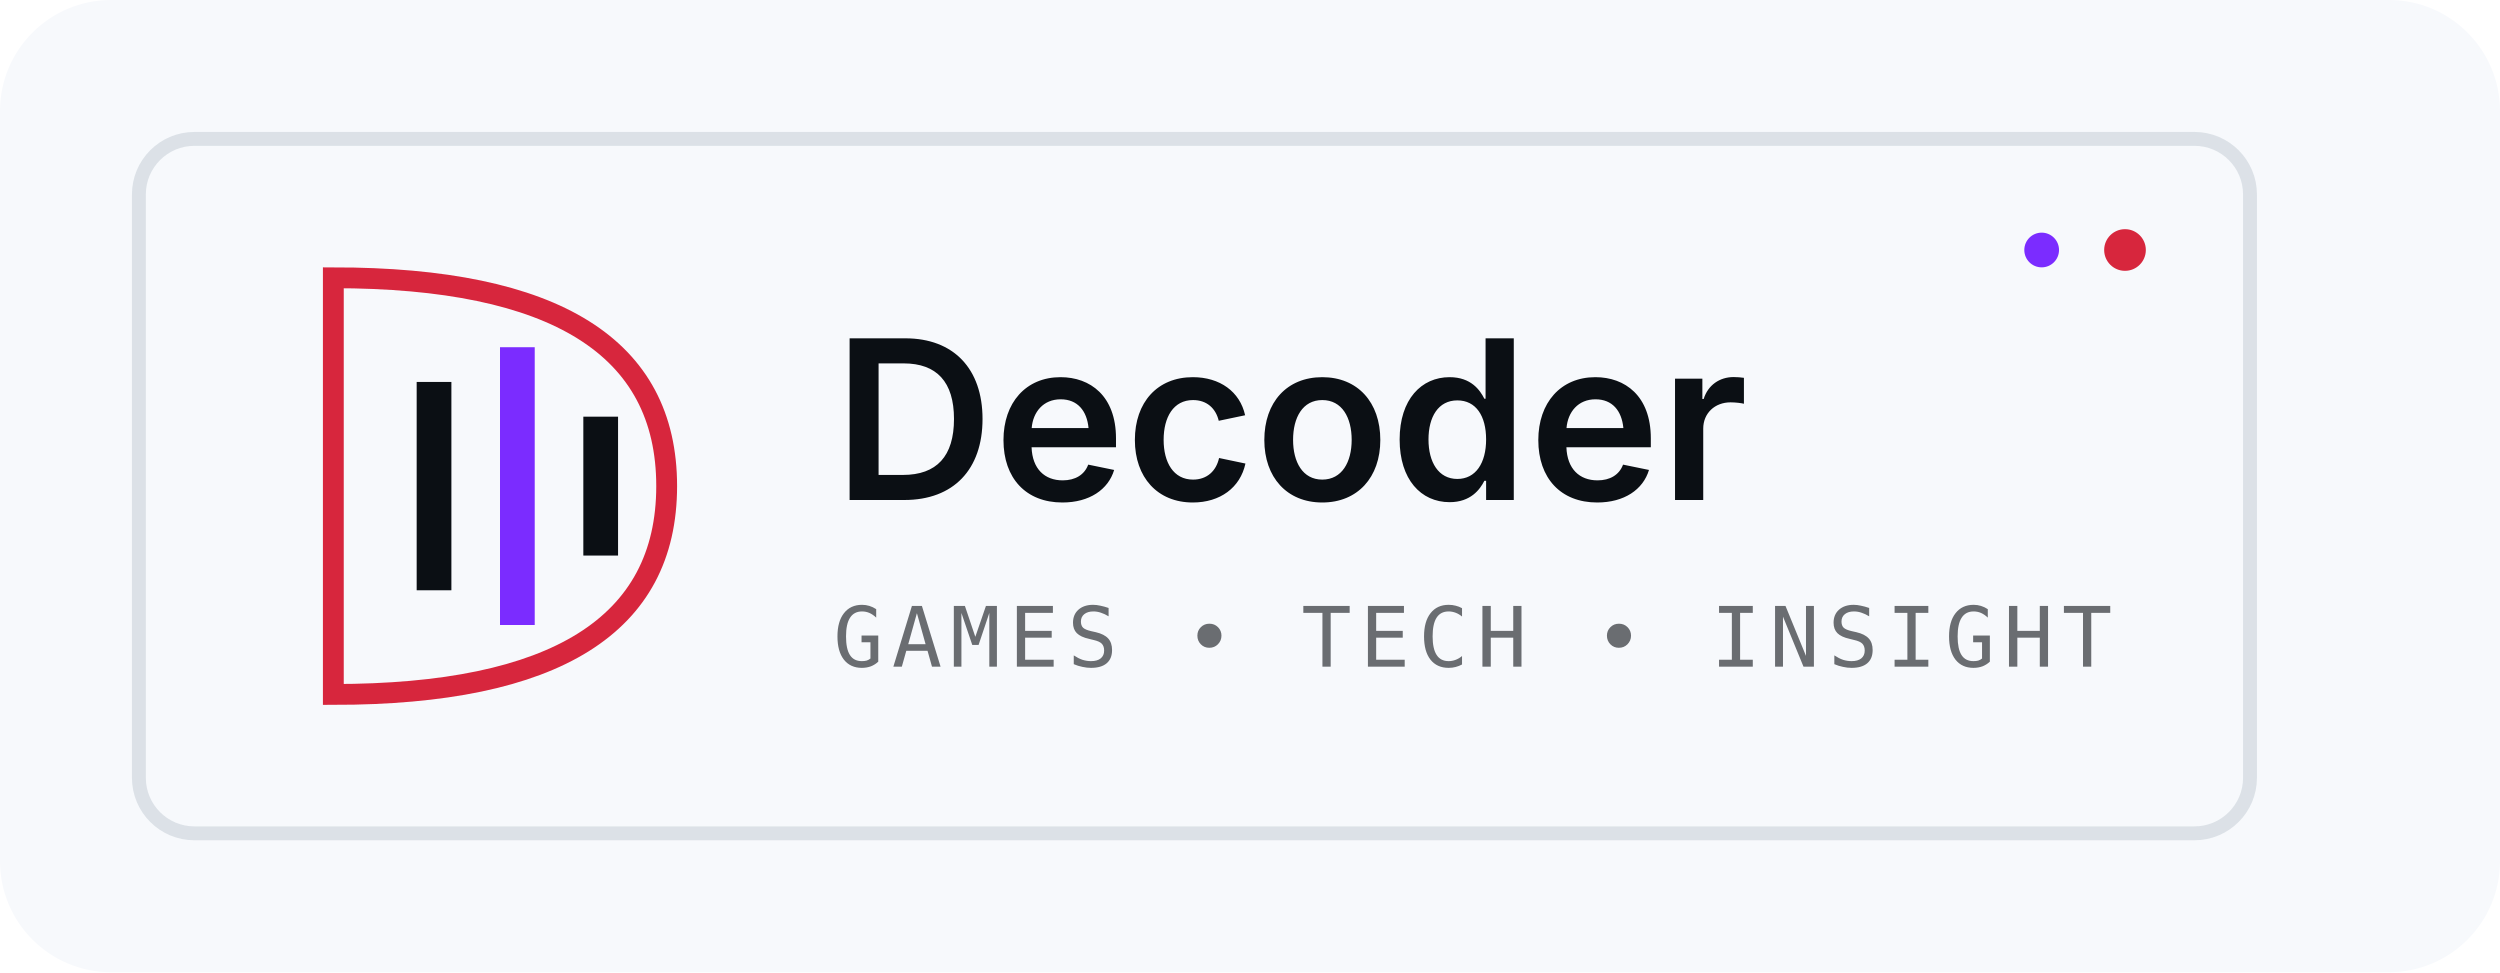
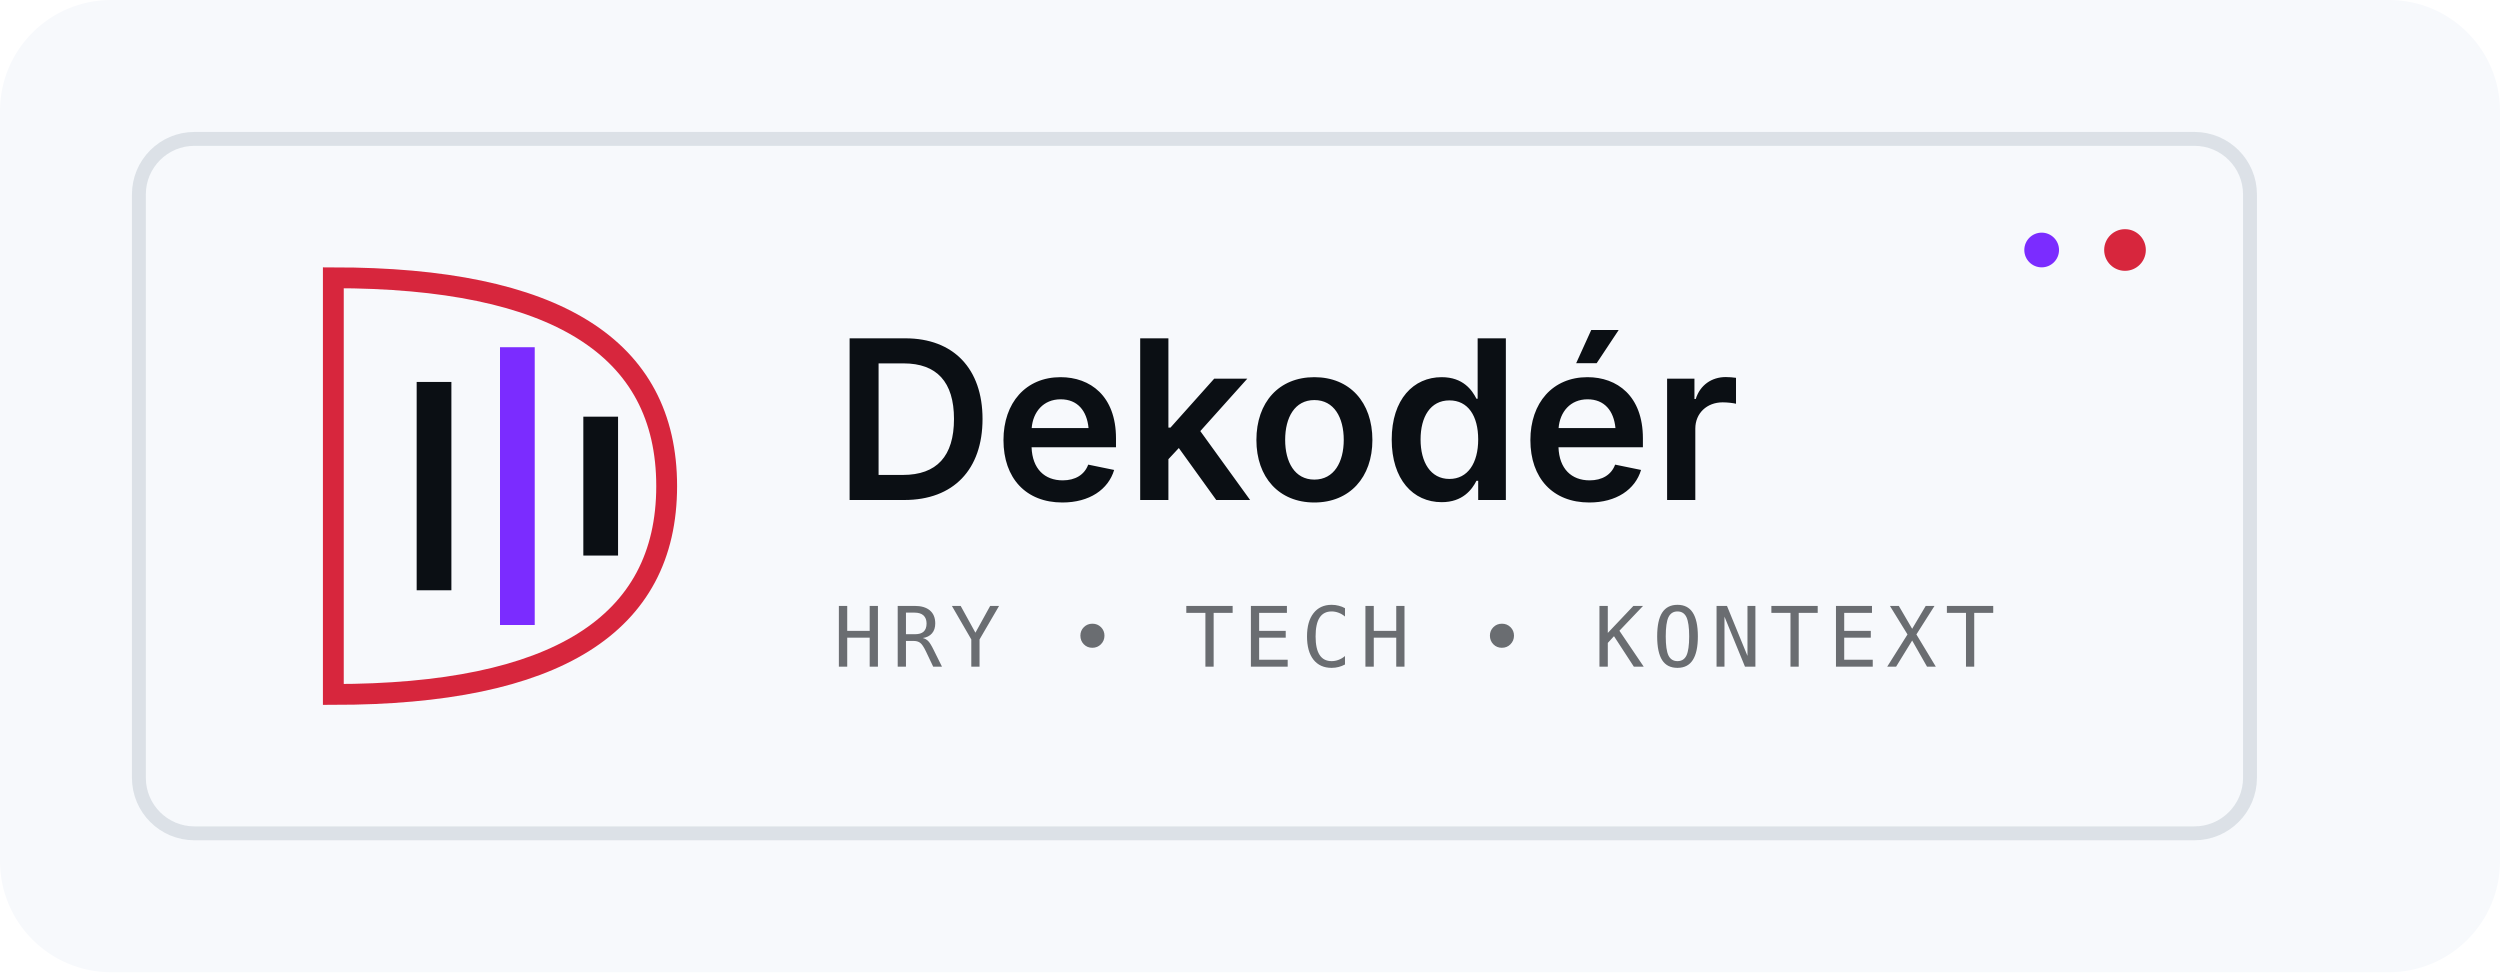
<svg xmlns="http://www.w3.org/2000/svg" width="360" height="140" viewBox="0 0 360 140" fill="none">
  <rect width="360" height="140" rx="16" fill="#F7F9FC" />
  <rect x="20" y="20" width="304" height="100" rx="8" stroke="#D0D7DE" stroke-width="2" opacity="0.7" />
  <circle cx="294" cy="36" r="2.5" fill="#7B2CFF" />
  <circle cx="306" cy="36" r="3" fill="#D7263D" />
  <path d="M48 40 Q96 40 96 70 Q96 100 48 100 L48 40 Z" stroke="#D7263D" stroke-width="3" fill="none" />
  <rect x="60" y="55" width="5" height="30" fill="#0B0F14" />
  <rect x="72" y="50" width="5" height="40" fill="#7B2CFF" />
  <rect x="84" y="60" width="5" height="20" fill="#0B0F14" />
  <text x="120" y="72" fill="#0B0F14" font-family="Inter, system-ui, sans-serif" font-size="32" font-weight="600">
-     Decoder
+     Dekodér
  </text>
  <text x="120" y="96" fill="#0B0F14" opacity="0.6" font-family="JetBrains Mono, monospace" font-size="12" letter-spacing="1.2">
-     GAMES • TECH • INSIGHT
+     HRY • TECH • KONTEXT
  </text>
</svg>
